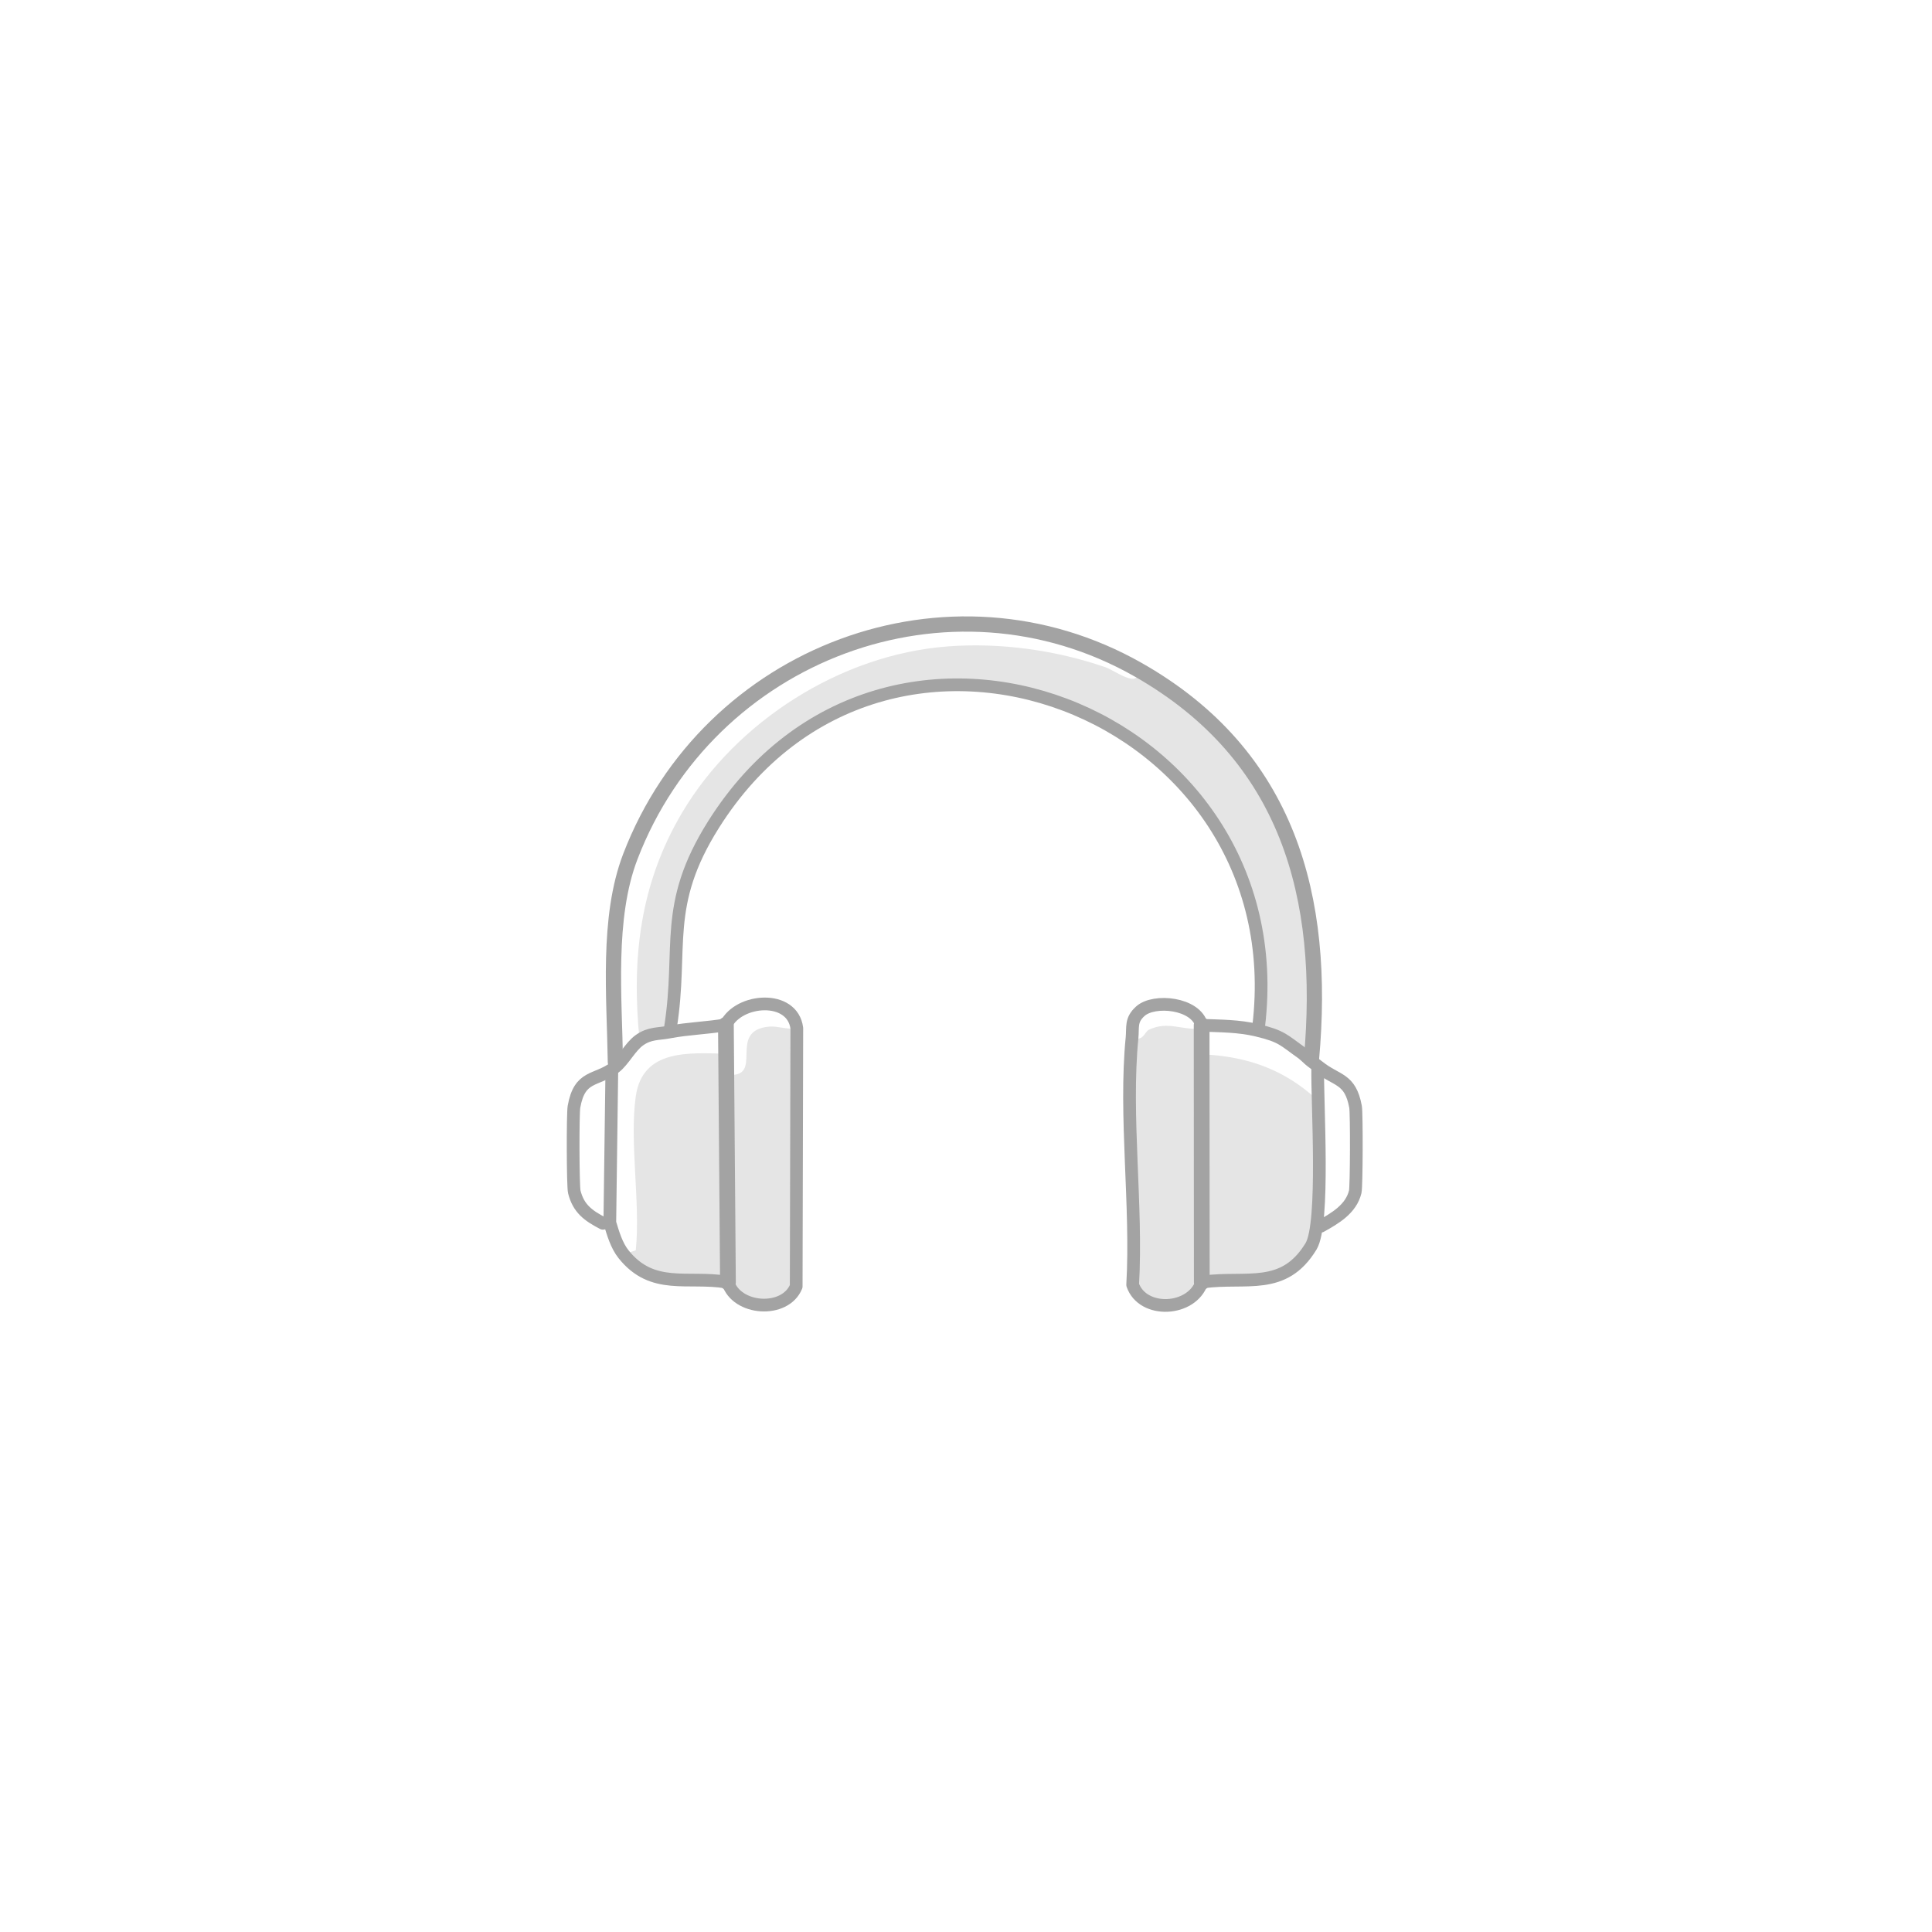
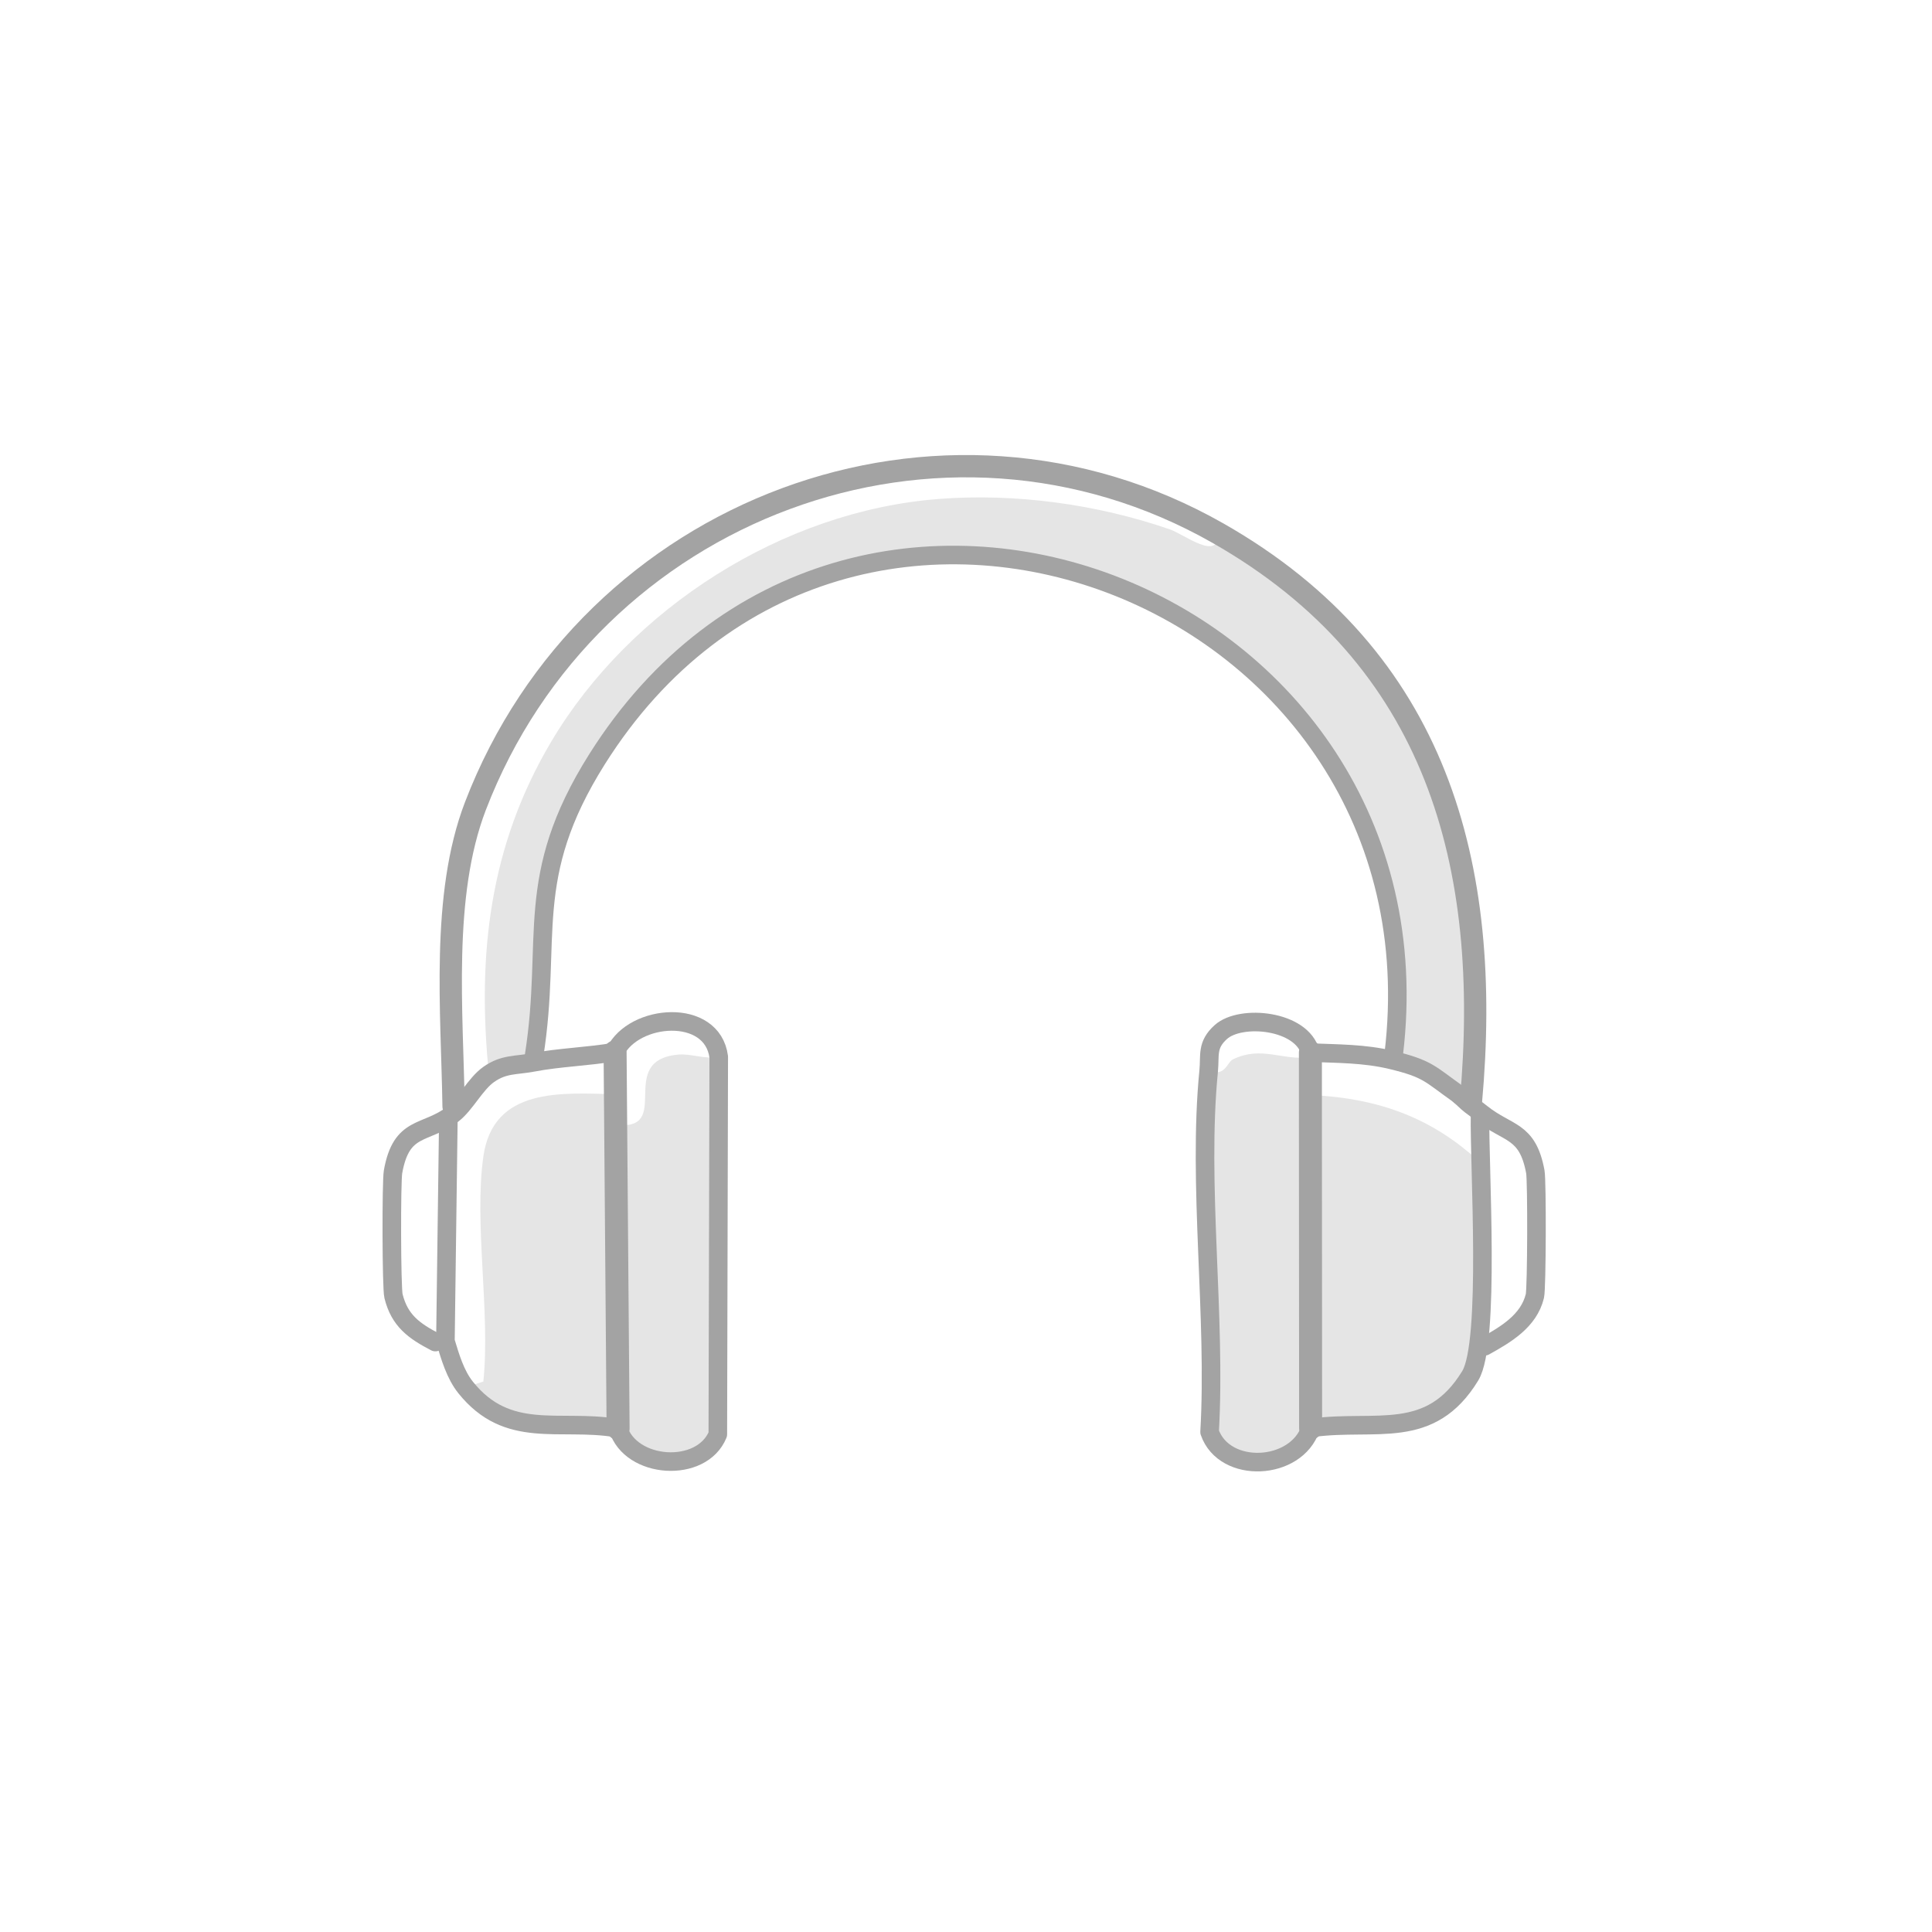
- <svg xmlns="http://www.w3.org/2000/svg" viewBox="0 0 760 760" fill="none">
+ <svg xmlns="http://www.w3.org/2000/svg" viewBox="120 120 520 520" fill="none">
  <rect width="760" height="760" fill="white" />
  <path d="M434.923 262.5C415.291 255.712 393.386 252.693 372.579 254.298V254.309C330.763 257.518 289.641 283.753 268.363 319.614C251.778 347.565 248.351 376.93 251.587 409.157C255.63 406.306 258.956 406.811 263.335 405.97C263.01 404.556 263.536 403.266 263.749 401.942C268.755 370.243 260.58 356.284 280.704 324.338C348.39 216.91 510.044 278.524 495.116 402.559L494.433 405.263L517.01 413.297C522.789 349.596 506.898 297.139 447.835 263.51C448.272 271.32 438.742 263.824 434.923 262.5Z" fill="#E5E5E5" />
  <path d="M515.711 490.283C521.176 481.295 517.402 445.871 517.649 432.193C505.89 421.533 491.98 415.538 472.685 414.744V404.578C464.868 405.454 459.583 401.437 451.911 405.095C450.097 405.959 449.963 409.83 445.304 408.248C442.292 438.746 447.342 474.394 445.55 505.42C449.526 516.876 468.911 515.889 472.741 504.388L473.413 504.264C490.267 501.998 504.949 507.967 515.711 490.283Z" fill="#E5E5E5" />
  <path d="M302.676 403.838C305.901 403.557 309.944 405.173 313.449 404.466L313.203 506.048C308.869 516.708 289.674 515.395 286.371 504.455L285.688 504.32C270.446 501.863 256.672 507.608 245.316 493.425L250.098 491.843C252.002 473.205 247.544 449.271 250.098 431.273C252.741 412.613 271.062 414.15 285.643 414.52C285.665 417.269 285.688 420.007 285.71 422.756C301.5 424.473 285.441 405.342 302.676 403.827V403.838Z" fill="#E5E5E5" />
  <path d="M518.354 420.03C518.108 433.708 521.187 481.295 515.722 490.283C504.96 507.967 490.279 501.998 473.424 504.264L472.752 504.388" stroke="#A3A3A3" stroke-width="5" stroke-linecap="round" stroke-linejoin="round" />
  <path d="M472.696 403.311C480.076 403.614 487.176 403.535 494.456 405.274C504.378 407.653 504.803 409.044 512.34 414.374C512.474 414.464 512.553 414.621 512.687 414.711C513.74 415.452 514.681 416.562 515.767 417.382C516.741 418.111 517.749 418.851 518.701 419.614C525.857 425.359 531.132 423.979 533.237 435.391C533.696 437.916 533.629 466.686 533.114 468.829C531.479 475.561 525.286 479.186 519.597 482.35" stroke="#A3A3A3" stroke-width="5" stroke-linecap="round" stroke-linejoin="round" />
  <path d="M240.668 421.78L239.884 480.97C241.15 485.167 242.538 489.958 245.316 493.425C256.671 507.608 270.446 501.863 285.687 504.32L286.371 504.455" stroke="#A3A3A3" stroke-width="5" stroke-linecap="round" stroke-linejoin="round" />
  <path d="M285.553 403.131C278.229 404.41 270.625 404.567 263.324 405.97C258.945 406.811 255.619 406.307 251.576 409.157C247.914 411.726 245.294 417.247 241.855 419.873C234.487 425.494 228.047 422.644 225.785 435.391C225.304 438.129 225.36 466.607 225.908 468.829C227.543 475.46 231.441 478.221 237.186 481.217" stroke="#A3A3A3" stroke-width="5" stroke-linecap="round" stroke-linejoin="round" />
  <path d="M472.752 504.388C468.922 515.889 449.537 516.877 445.562 505.42C447.353 474.394 442.303 438.746 445.315 408.248C445.73 404.006 444.71 401.268 448.585 397.779C453.983 392.92 470.49 394.547 472.696 403.311" stroke="#A3A3A3" stroke-width="5" stroke-linecap="round" stroke-linejoin="round" />
  <path d="M472.696 403.311V404.579V414.745C472.719 444.626 472.73 474.496 472.752 504.377" stroke="#A3A3A3" stroke-width="6.19" stroke-linecap="round" stroke-linejoin="round" />
  <path d="M285.553 403.131C290.559 392.785 311.725 391.136 313.449 404.466L313.203 506.048C308.869 516.708 289.674 515.395 286.371 504.455" stroke="#A3A3A3" stroke-width="5" stroke-linecap="round" stroke-linejoin="round" />
  <path d="M285.553 403.131L285.643 414.531C285.665 417.28 285.688 420.018 285.71 422.767L286.36 504.466" stroke="#A3A3A3" stroke-width="6.19" stroke-linecap="round" stroke-linejoin="round" />
  <path d="M263.749 404.175C268.755 372.476 260.58 356.273 280.704 324.327C348.39 216.899 510.044 279.646 495.128 403.692" stroke="#A3A3A3" stroke-width="5" stroke-linecap="round" stroke-linejoin="round" />
  <path d="M515.89 416.663C521.669 352.963 506.897 297.139 447.835 263.51C373.296 221.073 278.755 256.71 247.959 336.951C238.697 361.098 241.71 392.348 242.079 417.785" stroke="#A3A3A3" stroke-width="6" stroke-linecap="round" stroke-linejoin="round" />
</svg>
